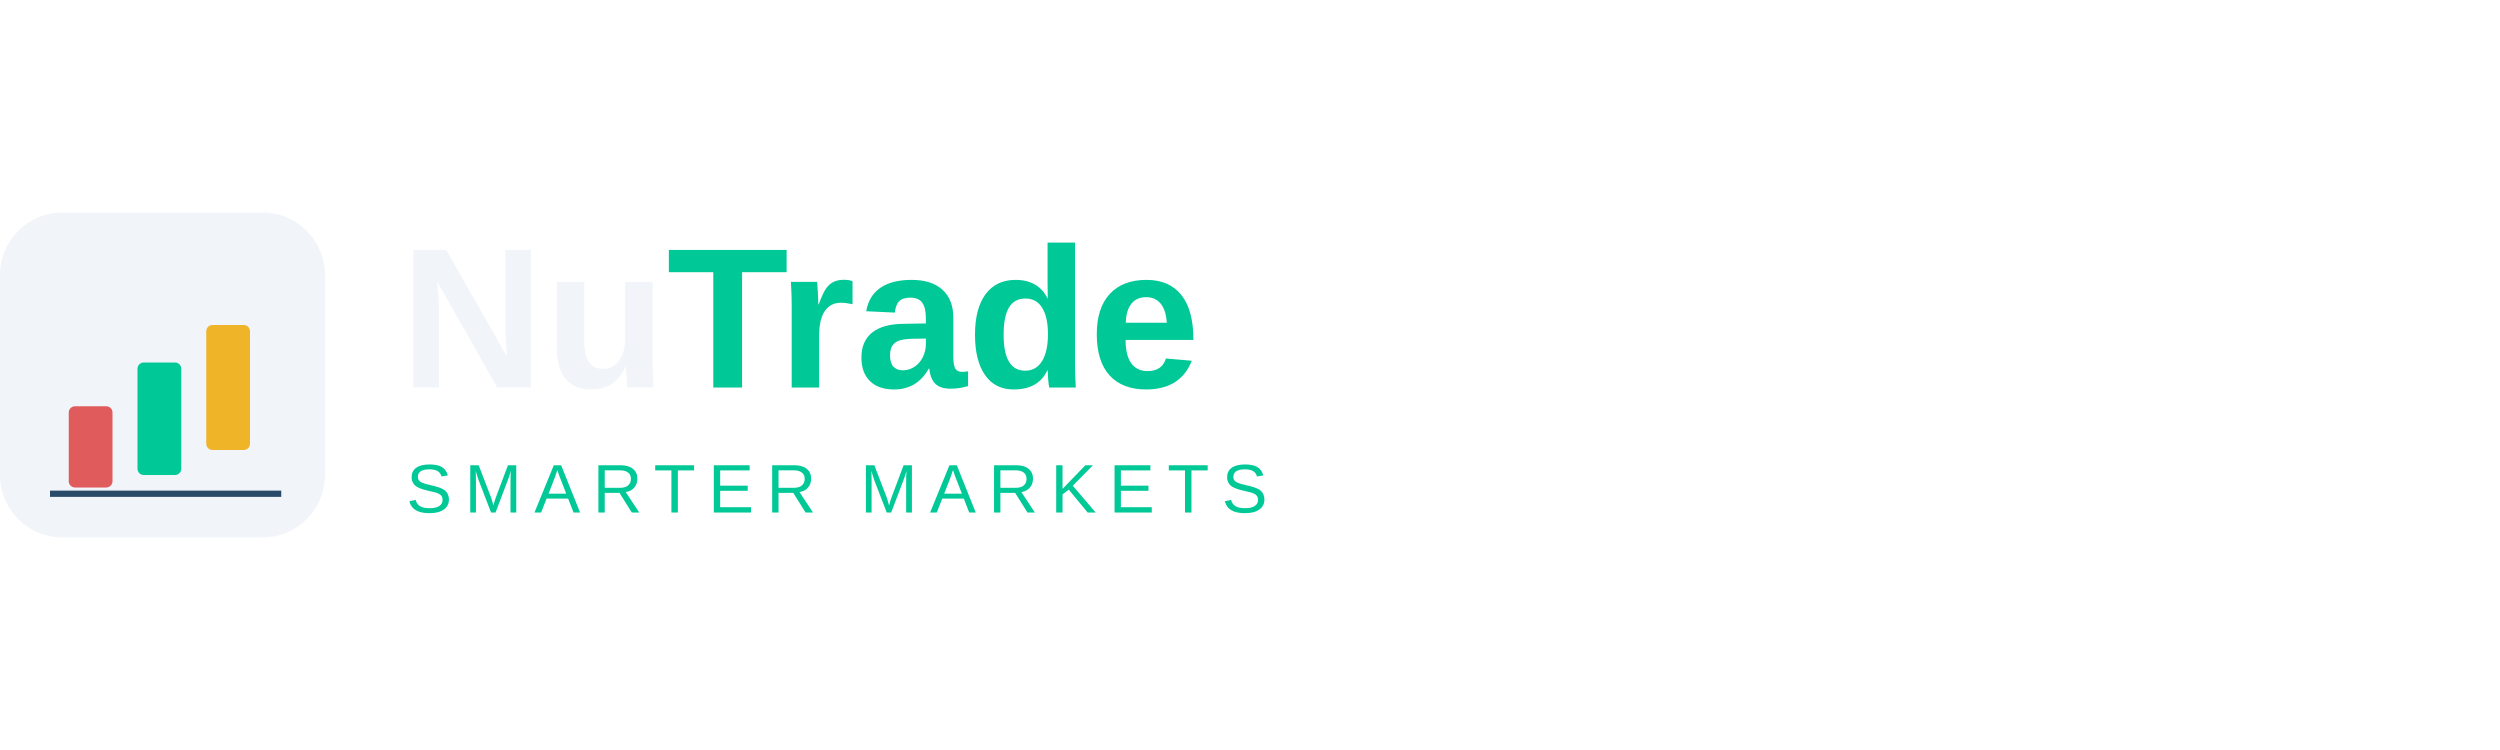
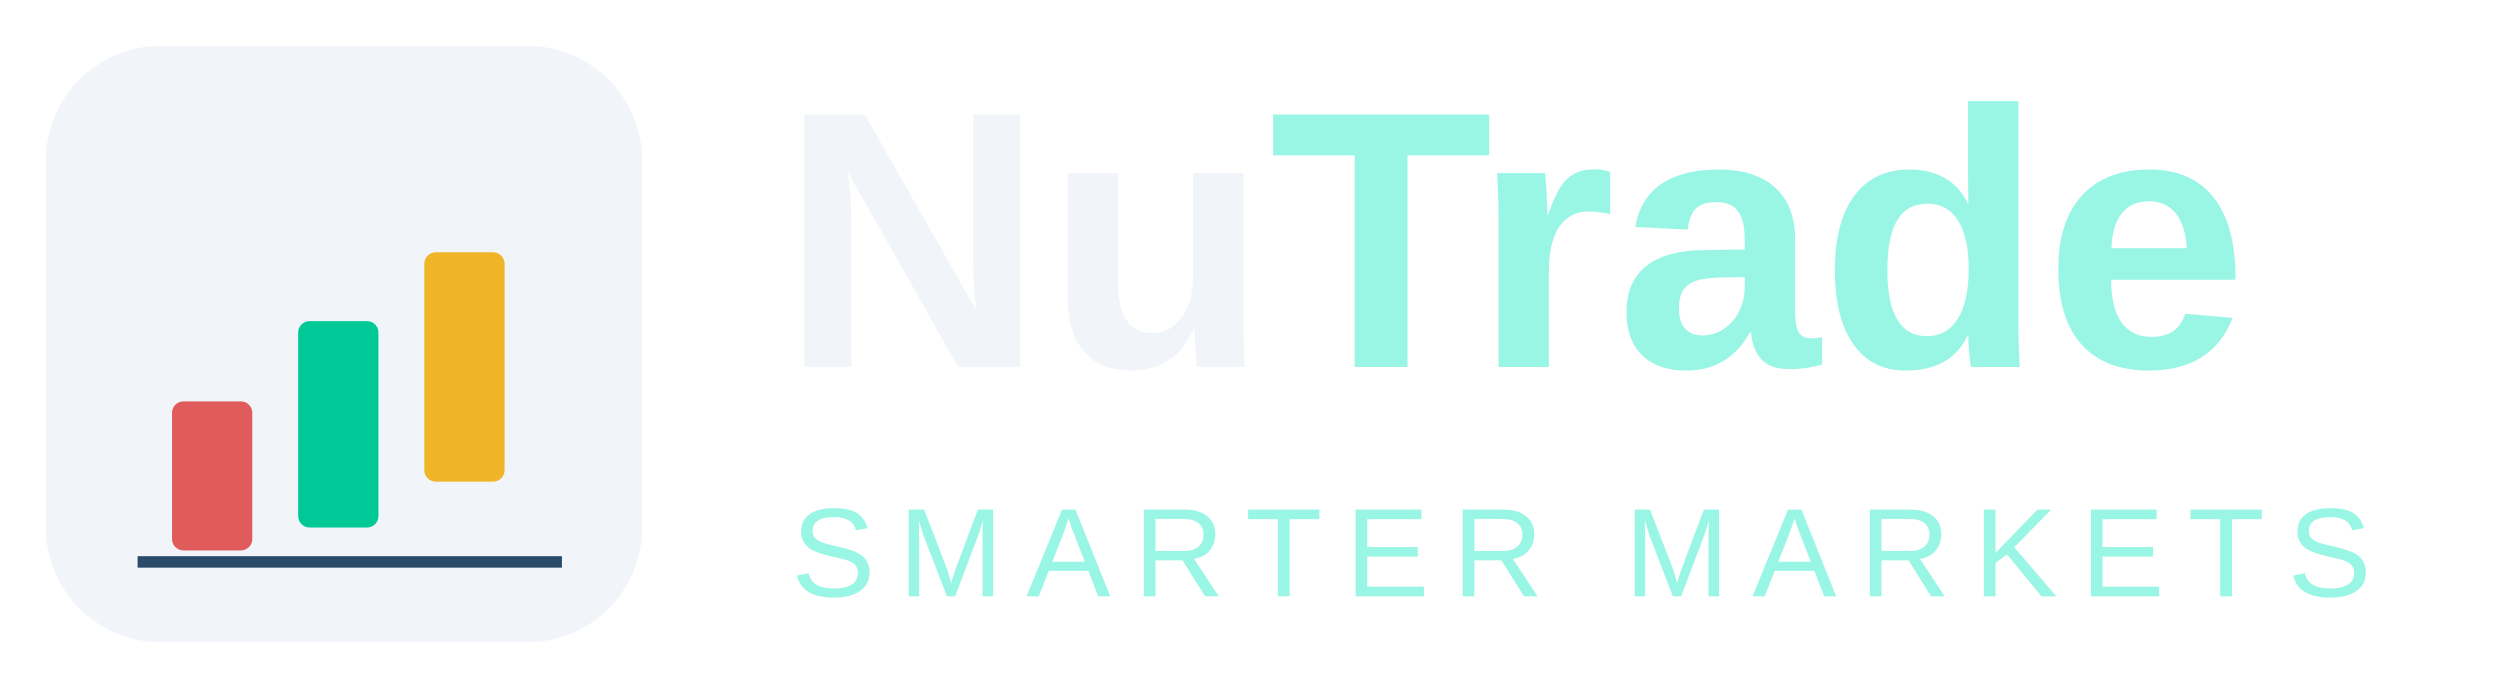
- <svg xmlns="http://www.w3.org/2000/svg" viewBox="0 0 400 120">
+ <svg xmlns="http://www.w3.org/2000/svg" viewBox="-4 30 218 60">
  <rect x="0" y="34" width="52" height="52" rx="10" fill="#f1f5f9" />
  <rect x="11" y="65" width="7" height="13" fill="#e05c5c" rx="1" />
  <rect x="22" y="58" width="7" height="18" fill="#00c896" rx="1" />
  <rect x="33" y="52" width="7" height="20" fill="#f0b429" rx="1" />
  <line x1="8" y1="79" x2="45" y2="79" stroke="#2a4a6a" stroke-width="1" />
-   <text x="64" y="62" font-family="Arial, sans-serif" font-size="32" font-weight="700" fill="#f1f5f9">Nu<tspan fill="#00c896">Trade</tspan>
+   <text x="64" y="62" font-family="Arial, sans-serif" font-size="32" font-weight="700" fill="#f1f5f9">Nu<tspan fill="#99f6e4">Trade</tspan>
  </text>
-   <text x="65" y="82" font-family="Arial, sans-serif" font-size="11" font-weight="400" fill="#00c896" letter-spacing="2">SMARTER MARKETS</text>
+   <text x="65" y="82" font-family="Arial, sans-serif" font-size="11" font-weight="400" fill="#99f6e4" letter-spacing="2">SMARTER MARKETS</text>
</svg>
